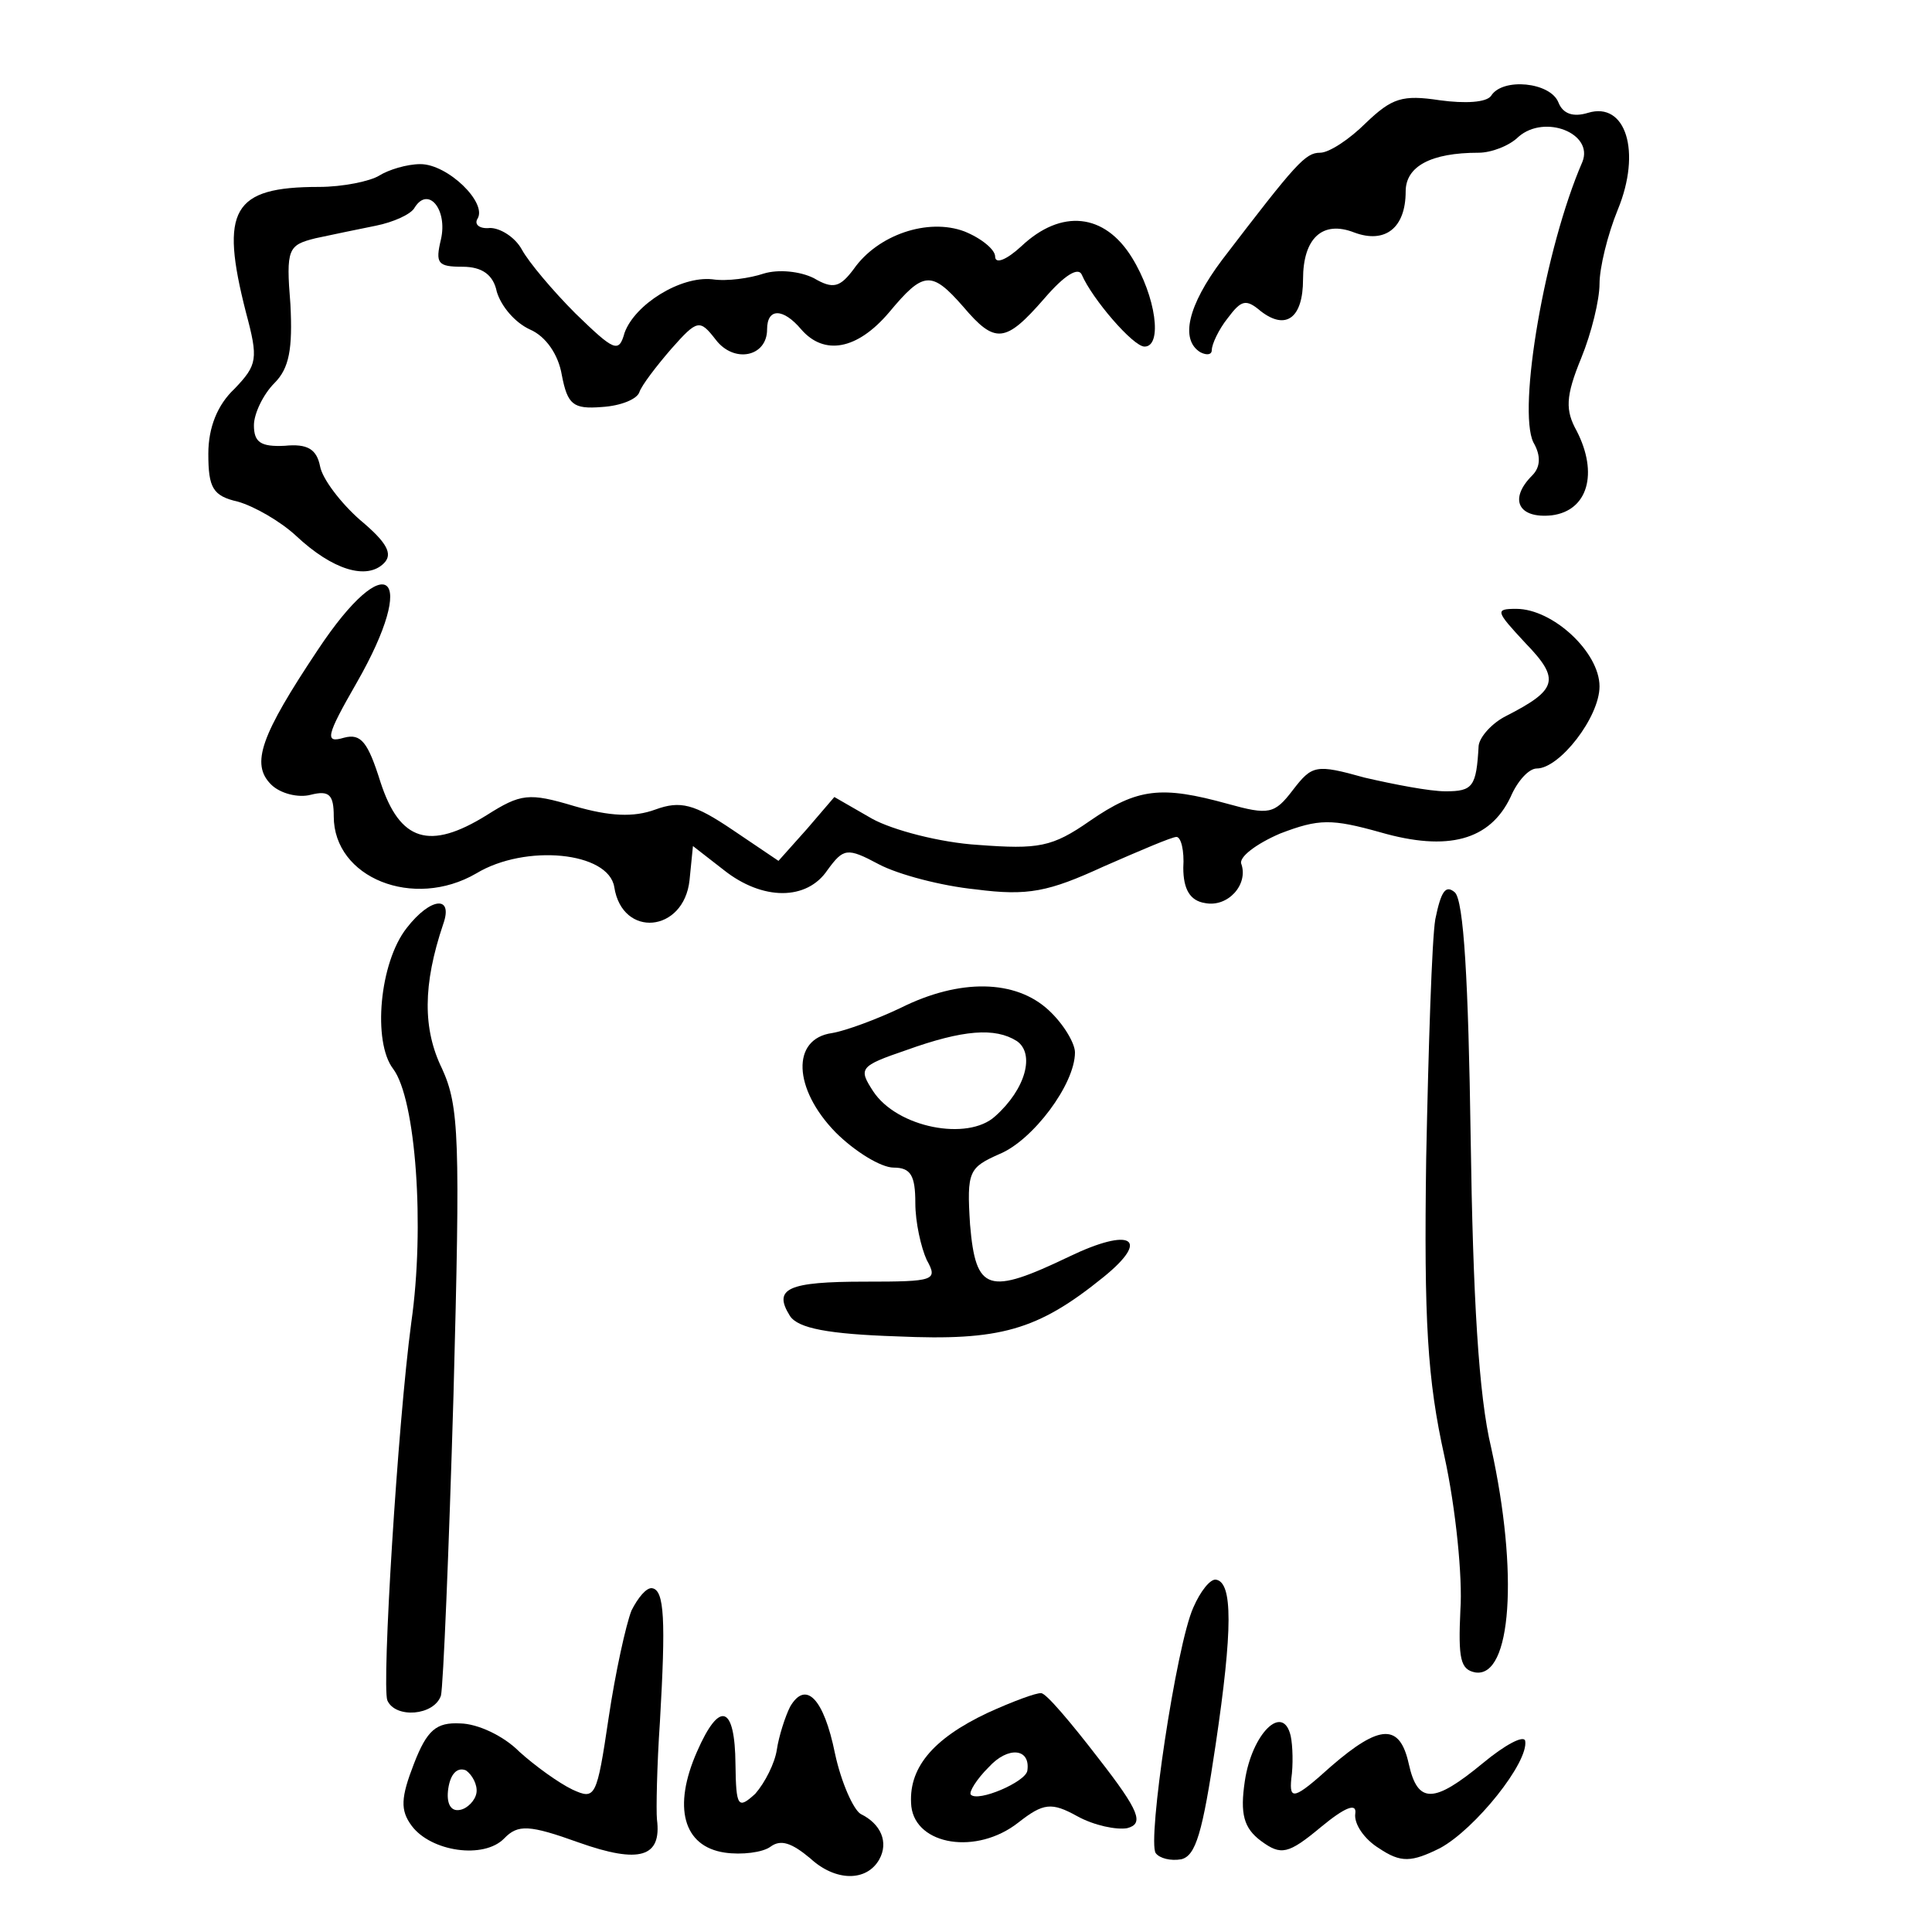
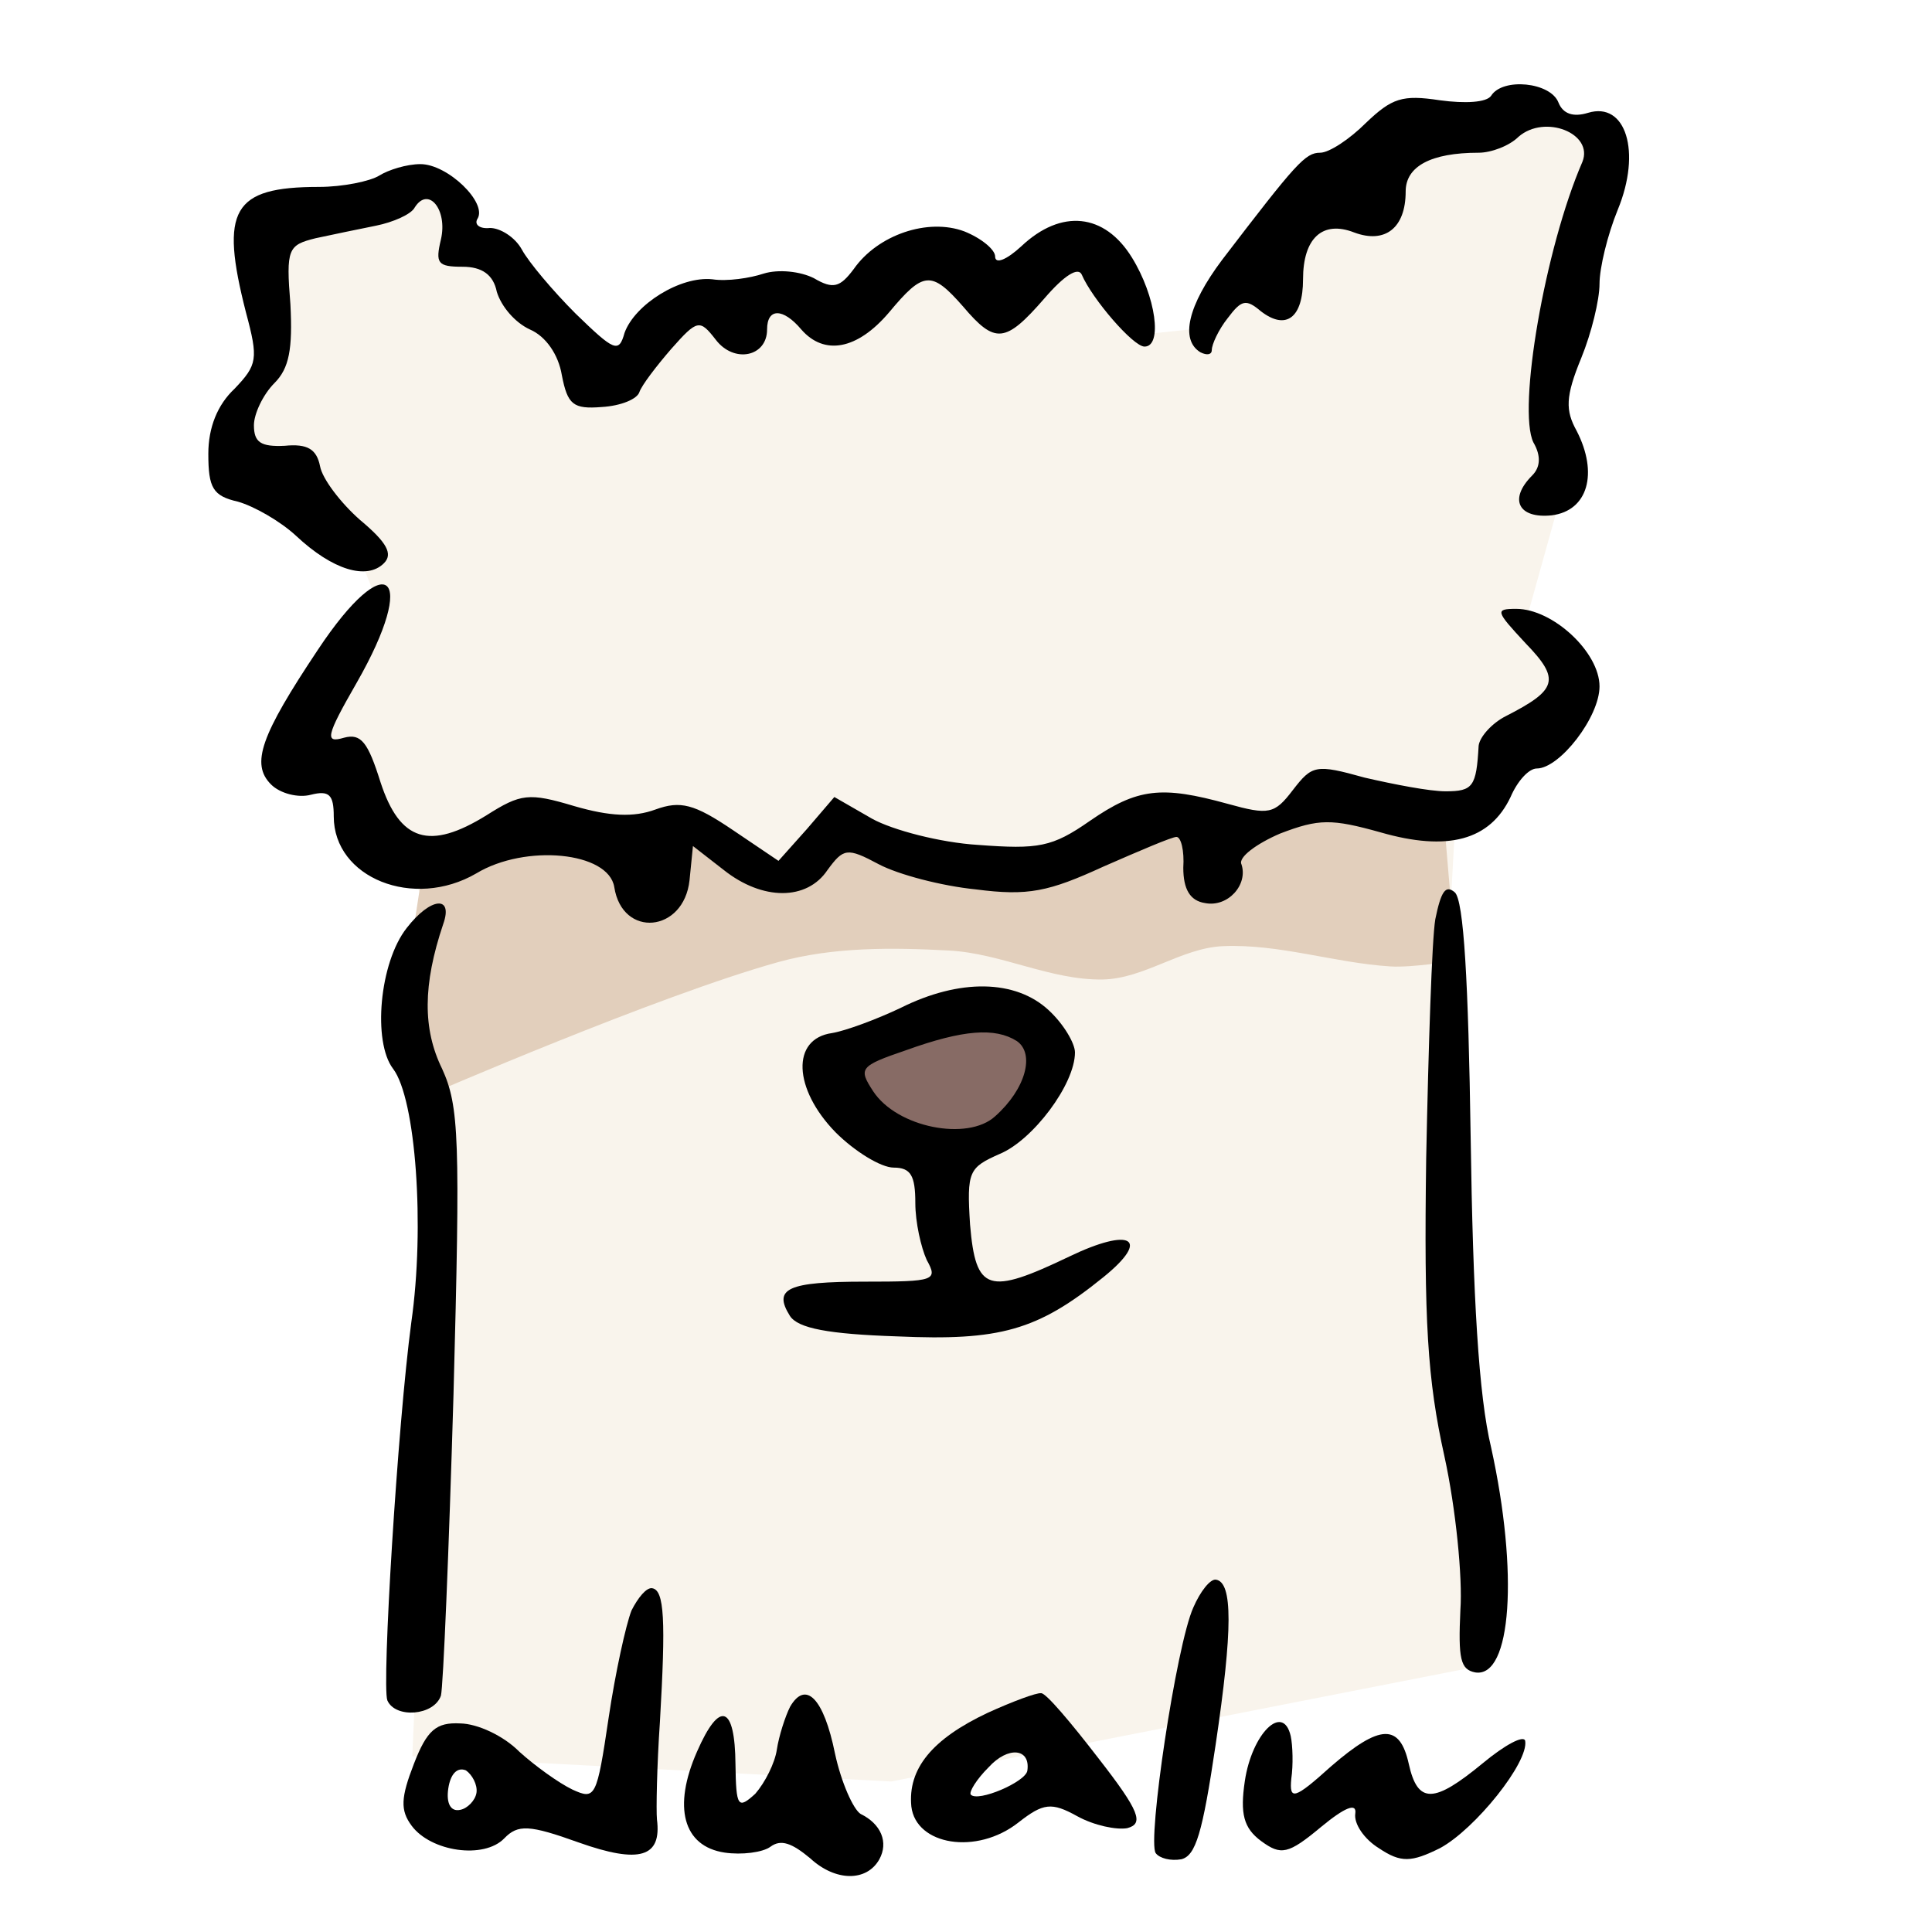
<svg xmlns="http://www.w3.org/2000/svg" version="1.1" width="100" height="100">
-   <g id="Layer1" name="Layer 1" opacity="1">
+   <g id="Layer1" name="Layer 2" opacity="1">
    <g id="Shape1">
-       <path id="shapePath1" d="M77.183,4.954 C76.947,5.308 75.826,5.367 74.528,5.19 C72.58,4.895 72.049,5.072 70.691,6.37 C69.865,7.196 68.802,7.905 68.33,7.905 C67.563,7.905 67.091,8.436 63.254,13.453 C61.483,15.814 61.07,17.584 62.133,18.234 C62.487,18.411 62.723,18.352 62.723,18.116 C62.723,17.821 63.077,17.053 63.549,16.463 C64.257,15.519 64.493,15.46 65.261,16.109 C66.559,17.112 67.445,16.463 67.445,14.456 C67.445,12.332 68.448,11.387 70.101,12.036 C71.694,12.627 72.757,11.8 72.757,9.912 C72.757,8.613 74.055,7.905 76.534,7.905 C77.183,7.905 78.128,7.551 78.6,7.078 C79.958,5.898 82.496,6.901 81.905,8.377 C79.958,12.863 78.541,21.185 79.367,22.897 C79.781,23.605 79.722,24.195 79.308,24.608 C78.069,25.848 78.6,26.851 80.312,26.674 C82.2,26.438 82.732,24.49 81.61,22.306 C81.02,21.244 81.02,20.536 81.846,18.529 C82.377,17.23 82.791,15.519 82.791,14.692 C82.791,13.866 83.204,12.154 83.735,10.856 C84.975,7.846 84.148,5.249 82.2,5.839 C81.433,6.075 80.902,5.898 80.666,5.308 C80.253,4.245 77.774,4.009 77.183,4.954 Z" style="stroke:none;fill-rule:nonzero;fill:#000000;fill-opacity:1;" />
+       <path id="shapePath1" d="M21.341,90.904 C21.341,90.904 22.767,58.756 22.767,58.756 C22.767,58.756 20.902,52.611 20.902,52.611 C20.902,52.611 21.78,46.248 21.78,46.248 C21.78,46.248 19.037,41.968 19.037,41.968 C19.037,41.968 14.867,39.555 14.977,39.555 C15.087,39.555 19.476,30.996 19.476,30.996 C19.476,30.996 18.049,27.485 18.049,27.485 C18.049,27.485 11.137,23.974 11.137,23.974 C11.137,23.974 14.274,17.528 14.274,17.528 C14.274,17.528 13.954,11.617 13.954,11.617 C13.954,11.617 22.477,9.463 22.477,9.463 C22.477,9.463 23.944,10.654 23.944,10.654 C23.944,10.654 23.485,13.129 23.485,13.129 C23.485,13.129 26.418,13.587 26.418,13.587 C26.418,13.587 31.78,19.086 31.78,19.086 C31.78,19.086 35.171,15.558 35.171,15.558 C35.171,15.558 41.311,15.283 41.311,15.283 C41.311,15.283 43.282,16.703 43.282,16.703 C43.282,16.703 47.956,13.221 47.956,13.221 C47.956,13.221 52.584,15.329 52.584,15.329 C52.584,15.329 56.492,12.551 56.492,12.551 C56.492,12.551 59.719,17.249 59.719,17.249 C59.719,17.249 62.423,16.964 62.423,16.964 C62.423,16.964 73.148,6.335 73.148,6.335 C73.148,6.335 76.142,6.785 76.142,6.785 C76.142,6.785 79.596,5.423 79.596,5.423 C79.596,5.423 83.584,7.369 83.584,7.369 C83.584,7.369 80.52,19.139 80.52,19.139 C80.52,19.139 80.86,25.413 80.86,25.413 C80.86,25.413 78.963,32.222 78.963,32.222 C78.963,32.222 81.444,35.773 81.444,35.773 C81.444,35.773 76.872,40.734 76.872,40.734 C76.872,40.734 75.316,42.68 75.316,42.68 C75.316,42.68 75.029,47.893 75.029,47.893 C75.029,47.893 75.619,72.522 75.619,72.522 C75.619,72.522 77.094,81.297 77.094,81.297 C77.094,81.297 76.578,86.238 76.578,86.238 C76.578,86.238 46.124,92.21 46.124,92.21 C46.124,92.21 21.341,90.904 21.341,90.904 Z" style="stroke:none;fill-rule:evenodd;fill:#f9f4ec;fill-opacity:1;" />
    </g>
    <g id="Shape2">
-       <path id="shapePath2" d="M19.636,9.085 C19.164,9.38 17.747,9.675 16.508,9.675 C12.022,9.675 11.373,10.856 12.73,16.168 C13.38,18.588 13.32,18.883 12.14,20.122 C11.255,20.949 10.783,22.129 10.783,23.487 C10.783,25.258 11.019,25.671 12.317,25.966 C13.143,26.202 14.501,26.969 15.327,27.736 C17.216,29.507 18.987,30.038 19.872,29.153 C20.344,28.681 20.049,28.091 18.633,26.91 C17.629,26.025 16.685,24.785 16.567,24.136 C16.39,23.251 15.918,22.956 14.737,23.074 C13.498,23.133 13.143,22.897 13.143,22.011 C13.143,21.421 13.616,20.418 14.206,19.827 C14.973,19.06 15.15,18.057 15.032,15.755 C14.796,12.863 14.914,12.686 16.331,12.332 C17.157,12.154 18.574,11.859 19.459,11.682 C20.344,11.505 21.289,11.092 21.466,10.738 C22.174,9.616 23.177,10.856 22.823,12.39 C22.528,13.63 22.646,13.807 23.945,13.807 C24.948,13.807 25.538,14.22 25.715,15.106 C25.951,15.873 26.66,16.699 27.427,17.053 C28.253,17.407 28.903,18.352 29.08,19.414 C29.375,20.949 29.67,21.185 31.145,21.067 C32.149,21.008 32.975,20.654 33.093,20.3 C33.211,19.945 33.979,18.942 34.746,18.057 C36.103,16.522 36.221,16.522 37.048,17.584 C37.992,18.824 39.704,18.47 39.704,17.053 C39.704,15.932 40.53,15.932 41.474,17.053 C42.655,18.411 44.367,18.116 46.019,16.168 C47.79,14.043 48.203,13.984 49.856,15.873 C51.508,17.821 52.04,17.762 54.046,15.46 C55.109,14.22 55.817,13.807 55.994,14.22 C56.525,15.46 58.65,17.939 59.24,17.939 C60.185,17.939 59.831,15.342 58.591,13.335 C57.175,11.033 54.932,10.797 52.866,12.745 C52.099,13.453 51.508,13.689 51.508,13.276 C51.508,12.922 50.8,12.332 49.915,11.977 C48.026,11.269 45.429,12.154 44.19,13.925 C43.481,14.87 43.127,14.988 42.124,14.397 C41.416,14.043 40.294,13.925 39.527,14.161 C38.819,14.397 37.638,14.574 36.871,14.456 C35.218,14.279 32.857,15.755 32.326,17.23 C32.031,18.293 31.795,18.175 29.788,16.227 C28.608,15.046 27.368,13.571 27.014,12.922 C26.66,12.272 25.892,11.8 25.361,11.8 C24.83,11.859 24.535,11.623 24.712,11.328 C25.243,10.502 23.177,8.495 21.761,8.495 C21.053,8.495 20.108,8.79 19.636,9.085 Z" style="stroke:none;fill-rule:nonzero;fill:#000000;fill-opacity:1;" />
+       <path id="shapePath2" d="M42.535,54.168 Z" style="stroke:none;fill-rule:evenodd;fill:#ebe6df;fill-opacity:1;" />
    </g>
    <g id="Shape3">
-       <path id="shapePath3" d="M16.449,33.639 C13.498,38.066 12.966,39.541 14.029,40.603 C14.501,41.076 15.445,41.312 16.095,41.135 C17.039,40.899 17.275,41.135 17.275,42.256 C17.275,45.443 21.407,47.096 24.653,45.207 C27.191,43.673 31.5,44.086 31.795,45.916 C32.208,48.572 35.395,48.276 35.69,45.561 L35.867,43.791 L37.461,45.03 C39.468,46.624 41.77,46.624 42.832,45.03 C43.658,43.909 43.836,43.85 45.488,44.735 C46.492,45.266 48.734,45.857 50.505,46.034 C53.22,46.388 54.282,46.152 57.116,44.853 C59.004,44.027 60.657,43.319 60.893,43.319 C61.129,43.319 61.306,44.027 61.247,44.912 C61.247,46.034 61.601,46.624 62.369,46.742 C63.549,46.978 64.612,45.798 64.257,44.735 C64.08,44.381 65.025,43.673 66.264,43.142 C68.271,42.374 68.92,42.374 71.458,43.083 C74.941,44.086 77.124,43.496 78.187,41.253 C78.541,40.426 79.131,39.777 79.544,39.777 C80.725,39.777 82.791,37.121 82.791,35.528 C82.791,33.757 80.371,31.514 78.482,31.514 C77.361,31.514 77.42,31.632 78.954,33.285 C80.784,35.173 80.607,35.705 77.951,37.062 C77.243,37.416 76.593,38.125 76.534,38.597 C76.416,40.722 76.239,40.958 74.823,40.958 C73.996,40.958 72.166,40.603 70.632,40.249 C68.094,39.541 67.917,39.6 66.913,40.899 C65.969,42.138 65.674,42.197 63.549,41.607 C60.126,40.663 58.886,40.781 56.407,42.492 C54.46,43.85 53.751,43.968 50.623,43.732 C48.675,43.614 46.196,42.964 45.134,42.374 L43.186,41.253 L41.77,42.905 L40.294,44.558 L37.933,42.964 C35.926,41.607 35.218,41.43 33.92,41.902 C32.798,42.315 31.559,42.256 29.729,41.725 C27.368,41.017 26.955,41.076 25.184,42.197 C22.233,44.027 20.698,43.555 19.695,40.486 C19.046,38.42 18.692,37.947 17.806,38.184 C16.803,38.479 16.862,38.125 18.456,35.35 C21.702,29.684 20.049,28.209 16.449,33.639 Z" style="stroke:none;fill-rule:nonzero;fill:#000000;fill-opacity:1;" />
+       <path id="shapePath3" d="M43.685,55.842 C43.685,53.918 46.127,52.358 49.139,52.358 C52.151,52.358 54.593,53.918 54.593,55.842 C54.593,57.767 52.151,59.327 49.139,59.327 C46.127,59.327 43.685,57.767 43.685,55.842 Z" style="stroke:none;fill-rule:evenodd;fill:#876b65;fill-opacity:1;" />
    </g>
    <g id="Shape4">
-       <path id="shapePath4" d="M74.291,47.58 C74.114,48.629 73.937,54.169 73.819,59.959 C73.701,68.395 73.878,71.39 74.764,75.383 C75.354,78.079 75.708,81.673 75.59,83.32 C75.472,85.866 75.59,86.415 76.357,86.564 C78.246,86.864 78.6,81.373 77.183,74.934 C76.534,72.239 76.239,67.147 76.121,58.861 C76.003,50.825 75.767,46.582 75.295,46.183 C74.823,45.783 74.587,46.133 74.291,47.58 Z" style="stroke:none;fill-rule:nonzero;fill:#000000;fill-opacity:1;" />
+       <path id="shapePath4" d="M22.145,56.693 C22.145,56.693 34.05,51.529 40.281,49.798 C43.127,49.008 46.174,49.041 49.124,49.199 C51.815,49.343 54.373,50.74 57.068,50.698 C59.219,50.664 61.139,49.071 63.288,48.974 C66.204,48.842 69.068,49.842 71.981,50.023 C73.107,50.093 75.353,49.724 75.353,49.724 C75.353,49.724 74.679,41.705 74.679,41.705 C74.679,41.705 68.834,41.03 68.834,41.03 C68.834,41.03 65.686,42.679 65.686,42.679 C65.686,42.679 59.166,42.005 59.166,42.005 C59.166,42.005 52.272,45.152 52.272,45.152 C52.272,45.152 43.428,42.679 43.428,42.679 C43.428,42.679 40.131,45.227 40.131,45.227 C40.131,45.227 36.759,43.728 36.759,43.728 C36.759,43.728 34.136,42.979 34.136,42.979 C34.136,42.979 26.342,42.604 26.342,42.604 C26.342,42.604 21.995,44.253 21.995,44.253 C21.995,44.253 21.396,48.15 21.396,48.15 C21.396,48.15 22.145,56.693 22.145,56.693 Z" style="stroke:none;fill-rule:evenodd;fill:#e2cfbc;fill-opacity:1;" />
    </g>
    <g id="Shape5">
-       <path id="shapePath5" d="M21.053,48.03 C19.636,49.827 19.282,53.92 20.344,55.317 C21.525,56.865 21.997,63.504 21.289,68.445 C20.58,73.736 19.754,87.263 20.049,88.012 C20.462,88.96 22.469,88.811 22.823,87.763 C22.941,87.313 23.236,80.275 23.473,72.189 C23.827,58.911 23.768,57.264 22.882,55.317 C21.879,53.271 21.879,50.975 22.941,47.83 C23.473,46.332 22.292,46.432 21.053,48.03 Z" style="stroke:none;fill-rule:nonzero;fill:#000000;fill-opacity:1;" />
+       <path id="shapePath5" d="M77.183,4.954 C76.947,5.308 75.826,5.367 74.528,5.19 C72.58,4.895 72.049,5.072 70.691,6.37 C69.865,7.196 68.802,7.905 68.33,7.905 C67.563,7.905 67.091,8.436 63.254,13.453 C61.483,15.814 61.07,17.584 62.133,18.234 C62.487,18.411 62.723,18.352 62.723,18.116 C62.723,17.821 63.077,17.053 63.549,16.463 C64.257,15.519 64.493,15.46 65.261,16.109 C66.559,17.112 67.445,16.463 67.445,14.456 C67.445,12.332 68.448,11.387 70.101,12.036 C71.694,12.627 72.757,11.8 72.757,9.912 C72.757,8.613 74.055,7.905 76.534,7.905 C77.183,7.905 78.128,7.551 78.6,7.078 C79.958,5.898 82.496,6.901 81.905,8.377 C79.958,12.863 78.541,21.185 79.367,22.897 C79.781,23.605 79.722,24.195 79.308,24.608 C78.069,25.848 78.6,26.851 80.312,26.674 C82.2,26.438 82.732,24.49 81.61,22.306 C81.02,21.244 81.02,20.536 81.846,18.529 C82.377,17.23 82.791,15.519 82.791,14.692 C82.791,13.866 83.204,12.154 83.735,10.856 C84.975,7.846 84.148,5.249 82.2,5.839 C81.433,6.075 80.902,5.898 80.666,5.308 C80.253,4.245 77.774,4.009 77.183,4.954 Z" style="stroke:none;fill-rule:evenodd;fill:#000000;fill-opacity:1;" />
    </g>
    <g id="Shape6">
-       <path id="shapePath6" d="M46.61,52.172 C45.37,52.762 43.776,53.352 43.068,53.471 C40.943,53.766 41.061,56.363 43.245,58.605 C44.249,59.609 45.606,60.435 46.255,60.435 C47.141,60.435 47.377,60.848 47.377,62.265 C47.377,63.268 47.672,64.567 47.967,65.216 C48.557,66.278 48.38,66.338 44.78,66.338 C40.766,66.338 39.999,66.692 40.884,68.108 C41.297,68.757 42.891,69.053 46.432,69.171 C51.745,69.407 53.692,68.876 57.116,66.102 C59.595,64.095 58.532,63.505 55.345,65.039 C51.154,67.046 50.505,66.869 50.21,63.386 C50.033,60.612 50.151,60.435 51.745,59.727 C53.456,59.019 55.64,56.127 55.64,54.474 C55.64,54.002 55.05,52.998 54.282,52.29 C52.571,50.697 49.679,50.637 46.61,52.172 M52.63,53.884 C53.574,54.533 53.102,56.363 51.508,57.779 C50.092,59.078 46.432,58.37 45.193,56.481 C44.426,55.3 44.485,55.182 46.905,54.356 C49.856,53.294 51.508,53.175 52.63,53.884 Z" style="stroke:none;fill-rule:nonzero;fill:#000000;fill-opacity:1;" />
+       <path id="shapePath6" d="M19.636,9.085 C19.164,9.38 17.747,9.675 16.508,9.675 C12.022,9.675 11.373,10.856 12.73,16.168 C13.38,18.588 13.32,18.883 12.14,20.122 C11.255,20.949 10.783,22.129 10.783,23.487 C10.783,25.258 11.019,25.671 12.317,25.966 C13.143,26.202 14.501,26.969 15.327,27.736 C17.216,29.507 18.987,30.038 19.872,29.153 C20.344,28.681 20.049,28.091 18.633,26.91 C17.629,26.025 16.685,24.785 16.567,24.136 C16.39,23.251 15.918,22.956 14.737,23.074 C13.498,23.133 13.143,22.897 13.143,22.011 C13.143,21.421 13.616,20.418 14.206,19.827 C14.973,19.06 15.15,18.057 15.032,15.755 C14.796,12.863 14.914,12.686 16.331,12.332 C17.157,12.154 18.574,11.859 19.459,11.682 C20.344,11.505 21.289,11.092 21.466,10.738 C22.174,9.616 23.177,10.856 22.823,12.39 C22.528,13.63 22.646,13.807 23.945,13.807 C24.948,13.807 25.538,14.22 25.715,15.106 C25.951,15.873 26.66,16.699 27.427,17.053 C28.253,17.407 28.903,18.352 29.08,19.414 C29.375,20.949 29.67,21.185 31.145,21.067 C32.149,21.008 32.975,20.654 33.093,20.3 C33.211,19.945 33.979,18.942 34.746,18.057 C36.103,16.522 36.221,16.522 37.048,17.584 C37.992,18.824 39.704,18.47 39.704,17.053 C39.704,15.932 40.53,15.932 41.474,17.053 C42.655,18.411 44.367,18.116 46.019,16.168 C47.79,14.043 48.203,13.984 49.856,15.873 C51.508,17.821 52.04,17.762 54.046,15.46 C55.109,14.22 55.817,13.807 55.994,14.22 C56.525,15.46 58.65,17.939 59.24,17.939 C60.185,17.939 59.831,15.342 58.591,13.335 C57.175,11.033 54.932,10.797 52.866,12.745 C52.099,13.453 51.508,13.689 51.508,13.276 C51.508,12.922 50.8,12.332 49.915,11.977 C48.026,11.269 45.429,12.154 44.19,13.925 C43.481,14.87 43.127,14.988 42.124,14.397 C41.416,14.043 40.294,13.925 39.527,14.161 C38.819,14.397 37.638,14.574 36.871,14.456 C35.218,14.279 32.857,15.755 32.326,17.23 C32.031,18.293 31.795,18.175 29.788,16.227 C28.608,15.046 27.368,13.571 27.014,12.922 C26.66,12.272 25.892,11.8 25.361,11.8 C24.83,11.859 24.535,11.623 24.712,11.328 C25.243,10.502 23.177,8.495 21.761,8.495 C21.053,8.495 20.108,8.79 19.636,9.085 Z" style="stroke:none;fill-rule:evenodd;fill:#000000;fill-opacity:1;" />
    </g>
    <g id="Shape7">
-       <path id="shapePath7" d="M61.768,83.2 C60.881,85.157 59.373,95.316 59.821,95.919 C60.02,96.188 60.595,96.333 61.146,96.235 C61.89,96.047 62.239,94.906 62.923,90.293 C63.807,84.338 63.812,81.893 62.936,81.763 C62.645,81.719 62.132,82.359 61.768,83.2 Z" style="stroke:none;fill-rule:nonzero;fill:#000000;fill-opacity:1;" />
+       <path id="shapePath7" d="M16.449,33.639 C13.498,38.066 12.966,39.541 14.029,40.603 C14.501,41.076 15.445,41.312 16.095,41.135 C17.039,40.899 17.275,41.135 17.275,42.256 C17.275,45.443 21.407,47.096 24.653,45.207 C27.191,43.673 31.5,44.086 31.795,45.916 C32.208,48.572 35.395,48.276 35.69,45.561 L35.867,43.791 L37.461,45.03 C39.468,46.624 41.77,46.624 42.832,45.03 C43.658,43.909 43.836,43.85 45.488,44.735 C46.492,45.266 48.734,45.857 50.505,46.034 C53.22,46.388 54.282,46.152 57.116,44.853 C59.004,44.027 60.657,43.319 60.893,43.319 C61.129,43.319 61.306,44.027 61.247,44.912 C61.247,46.034 61.601,46.624 62.369,46.742 C63.549,46.978 64.612,45.798 64.257,44.735 C64.08,44.381 65.025,43.673 66.264,43.142 C68.271,42.374 68.92,42.374 71.458,43.083 C74.941,44.086 77.124,43.496 78.187,41.253 C78.541,40.426 79.131,39.777 79.544,39.777 C80.725,39.777 82.791,37.121 82.791,35.528 C82.791,33.757 80.371,31.514 78.482,31.514 C77.361,31.514 77.42,31.632 78.954,33.285 C80.784,35.173 80.607,35.705 77.951,37.062 C77.243,37.416 76.593,38.125 76.534,38.597 C76.416,40.722 76.239,40.958 74.823,40.958 C73.996,40.958 72.166,40.603 70.632,40.249 C68.094,39.541 67.917,39.6 66.913,40.899 C65.969,42.138 65.674,42.197 63.549,41.607 C60.126,40.663 58.886,40.781 56.407,42.492 C54.46,43.85 53.751,43.968 50.623,43.732 C48.675,43.614 46.196,42.964 45.134,42.374 L43.186,41.253 L41.77,42.905 L40.294,44.558 L37.933,42.964 C35.926,41.607 35.218,41.43 33.92,41.902 C32.798,42.315 31.559,42.256 29.729,41.725 C27.368,41.017 26.955,41.076 25.184,42.197 C22.233,44.027 20.698,43.555 19.695,40.486 C19.046,38.42 18.692,37.947 17.806,38.184 C16.803,38.479 16.862,38.125 18.456,35.35 C21.702,29.684 20.049,28.209 16.449,33.639 Z" style="stroke:none;fill-rule:evenodd;fill:#000000;fill-opacity:1;" />
    </g>
    <g id="Shape8">
-       <path id="shapePath8" d="M32.686,83.359 C32.398,84.092 31.85,86.577 31.503,88.912 C30.888,93.057 30.813,93.165 29.639,92.633 C28.914,92.287 27.675,91.387 26.886,90.673 C26.056,89.834 24.715,89.218 23.822,89.204 C22.579,89.139 22.101,89.546 21.424,91.295 C20.746,93.044 20.709,93.695 21.306,94.499 C22.3,95.84 25.044,96.248 26.102,95.152 C26.807,94.421 27.4,94.449 29.949,95.365 C33.123,96.492 34.252,96.123 34.004,94.176 C33.957,93.692 34.003,91.371 34.157,89.127 C34.461,83.862 34.394,82.3 33.752,82.205 C33.46,82.162 33.023,82.693 32.686,83.359 M24.663,92.79 C24.602,93.198 24.182,93.614 23.815,93.678 C23.322,93.784 23.09,93.332 23.203,92.573 C23.316,91.814 23.668,91.449 24.118,91.635 C24.442,91.862 24.723,92.381 24.663,92.79 Z" style="stroke:none;fill-rule:nonzero;fill:#000000;fill-opacity:1;" />
+       <path id="shapePath8" d="M74.291,47.58 C74.114,48.629 73.937,54.169 73.819,59.959 C73.701,68.395 73.878,71.39 74.764,75.383 C75.354,78.079 75.708,81.673 75.59,83.32 C75.472,85.866 75.59,86.415 76.357,86.564 C78.246,86.864 78.6,81.373 77.183,74.934 C76.534,72.239 76.239,67.147 76.121,58.861 C76.003,50.825 75.767,46.582 75.295,46.183 C74.823,45.783 74.587,46.133 74.291,47.58 Z" style="stroke:none;fill-rule:evenodd;fill:#000000;fill-opacity:1;" />
    </g>
    <g id="Shape9">
-       <path id="shapePath9" d="M76.741,91.27 C74.226,93.343 73.382,93.397 72.918,91.299 C72.454,89.202 71.435,89.23 68.902,91.42 C66.973,93.162 66.731,93.186 66.837,92.068 C66.941,91.367 66.913,90.349 66.807,89.856 C66.408,88.126 64.796,89.736 64.432,92.188 C64.181,93.881 64.369,94.625 65.283,95.298 C66.306,96.046 66.674,95.982 68.376,94.564 C69.6,93.552 70.236,93.288 70.149,93.872 C70.071,94.397 70.609,95.194 71.375,95.665 C72.514,96.431 73.057,96.392 74.539,95.657 C76.355,94.674 79.137,91.208 78.943,90.105 C78.869,89.796 77.898,90.308 76.741,91.27 Z" style="stroke:none;fill-rule:nonzero;fill:#000000;fill-opacity:1;" />
+       <path id="shapePath9" d="M21.053,48.03 C19.636,49.827 19.282,53.92 20.344,55.317 C21.525,56.865 21.997,63.504 21.289,68.445 C20.58,73.736 19.754,87.263 20.049,88.012 C20.462,88.96 22.469,88.811 22.823,87.763 C22.941,87.313 23.236,80.275 23.473,72.189 C23.827,58.911 23.768,57.264 22.882,55.317 C21.879,53.271 21.879,50.975 22.941,47.83 C23.473,46.332 22.292,46.432 21.053,48.03 Z" style="stroke:none;fill-rule:evenodd;fill:#000000;fill-opacity:1;" />
    </g>
    <g id="Shape10">
-       <path id="shapePath10" d="M51.112,88.66 C48.225,90.022 46.981,91.567 47.171,93.505 C47.411,95.51 50.555,96.036 52.718,94.328 C54,93.325 54.426,93.269 55.75,94.002 C56.632,94.491 57.791,94.723 58.342,94.626 C59.212,94.397 59.006,93.77 56.851,91.003 C55.45,89.184 54.132,87.616 53.889,87.64 C53.656,87.605 52.393,88.074 51.112,88.66 M53.175,91.651 C53.088,92.235 50.603,93.298 50.246,92.887 C50.147,92.753 50.543,92.096 51.172,91.473 C52.172,90.369 53.348,90.484 53.175,91.651 Z" style="stroke:none;fill-rule:nonzero;fill:#000000;fill-opacity:1;" />
+       <path id="shapePath10" d="M46.61,52.172 C45.37,52.762 43.776,53.352 43.068,53.471 C40.943,53.766 41.061,56.363 43.245,58.605 C44.249,59.609 45.606,60.435 46.255,60.435 C47.141,60.435 47.377,60.848 47.377,62.265 C47.377,63.268 47.672,64.567 47.967,65.216 C48.557,66.278 48.38,66.338 44.78,66.338 C40.766,66.338 39.999,66.692 40.884,68.108 C41.297,68.757 42.891,69.053 46.432,69.171 C51.745,69.407 53.692,68.876 57.116,66.102 C59.595,64.095 58.532,63.505 55.345,65.039 C51.154,67.046 50.505,66.869 50.21,63.386 C50.033,60.612 50.151,60.435 51.745,59.727 C53.456,59.019 55.64,56.127 55.64,54.474 C55.64,54.002 55.05,52.998 54.282,52.29 C52.571,50.697 49.679,50.637 46.61,52.172 M52.63,53.884 C53.574,54.533 53.102,56.363 51.508,57.779 C50.092,59.078 46.432,58.37 45.193,56.481 C44.426,55.3 44.485,55.182 46.905,54.356 C49.856,53.294 51.508,53.175 52.63,53.884 Z" style="stroke:none;fill-rule:evenodd;fill:#000000;fill-opacity:1;" />
    </g>
    <g id="Shape11">
-       <path id="shapePath11" d="M40.897,88.337 C40.644,88.837 40.313,89.862 40.209,90.562 C40.105,91.263 39.599,92.262 39.095,92.843 C38.197,93.665 38.098,93.531 38.068,91.319 C38.043,88.272 37.252,87.975 36.077,90.665 C34.817,93.521 35.349,95.569 37.509,95.89 C38.385,96.02 39.479,95.884 39.881,95.585 C40.418,95.188 40.984,95.391 41.94,96.189 C43.252,97.398 44.863,97.399 45.512,96.242 C46.001,95.36 45.605,94.406 44.548,93.891 C44.166,93.656 43.539,92.25 43.221,90.771 C42.636,87.879 41.698,86.964 40.897,88.337 Z" style="stroke:none;fill-rule:nonzero;fill:#000000;fill-opacity:1;" />
+       <path id="shapePath11" d="M61.768,83.2 C60.881,85.157 59.373,95.316 59.821,95.919 C60.02,96.188 60.595,96.333 61.146,96.235 C61.89,96.047 62.239,94.906 62.923,90.293 C63.807,84.338 63.812,81.893 62.936,81.763 C62.645,81.719 62.132,82.359 61.768,83.2 Z" style="stroke:none;fill-rule:evenodd;fill:#000000;fill-opacity:1;" />
+     </g>
+     <g id="Shape12">
+       <path id="shapePath12" d="M32.686,83.359 C32.398,84.092 31.85,86.577 31.503,88.912 C30.888,93.057 30.813,93.165 29.639,92.633 C28.914,92.287 27.675,91.387 26.886,90.673 C26.056,89.834 24.715,89.218 23.822,89.204 C22.579,89.139 22.101,89.546 21.424,91.295 C20.746,93.044 20.709,93.695 21.306,94.499 C22.3,95.84 25.044,96.248 26.102,95.152 C26.807,94.421 27.4,94.449 29.949,95.365 C33.123,96.492 34.252,96.123 34.004,94.176 C33.957,93.692 34.003,91.371 34.157,89.127 C34.461,83.862 34.394,82.3 33.752,82.205 C33.46,82.162 33.023,82.693 32.686,83.359 M24.663,92.79 C24.602,93.198 24.182,93.614 23.815,93.678 C23.322,93.784 23.09,93.332 23.203,92.573 C23.316,91.814 23.668,91.449 24.118,91.635 C24.442,91.862 24.723,92.381 24.663,92.79 Z" style="stroke:none;fill-rule:evenodd;fill:#000000;fill-opacity:1;" />
+     </g>
+     <g id="Shape13">
+       <path id="shapePath13" d="M76.741,91.27 C74.226,93.343 73.382,93.397 72.918,91.299 C72.454,89.202 71.435,89.23 68.902,91.42 C66.973,93.162 66.731,93.186 66.837,92.068 C66.941,91.367 66.913,90.349 66.807,89.856 C66.408,88.126 64.796,89.736 64.432,92.188 C64.181,93.881 64.369,94.625 65.283,95.298 C66.306,96.046 66.674,95.982 68.376,94.564 C69.6,93.552 70.236,93.288 70.149,93.872 C70.071,94.397 70.609,95.194 71.375,95.665 C72.514,96.431 73.057,96.392 74.539,95.657 C76.355,94.674 79.137,91.208 78.943,90.105 C78.869,89.796 77.898,90.308 76.741,91.27 Z" style="stroke:none;fill-rule:evenodd;fill:#000000;fill-opacity:1;" />
+     </g>
+     <g id="Shape14">
+       <path id="shapePath14" d="M51.112,88.66 C48.225,90.022 46.981,91.567 47.171,93.505 C47.411,95.51 50.555,96.036 52.718,94.328 C54,93.325 54.426,93.269 55.75,94.002 C56.632,94.491 57.791,94.723 58.342,94.626 C59.212,94.397 59.006,93.77 56.851,91.003 C55.45,89.184 54.132,87.616 53.889,87.64 C53.656,87.605 52.393,88.074 51.112,88.66 M53.175,91.651 C53.088,92.235 50.603,93.298 50.246,92.887 C50.147,92.753 50.543,92.096 51.172,91.473 C52.172,90.369 53.348,90.484 53.175,91.651 Z" style="stroke:none;fill-rule:evenodd;fill:#000000;fill-opacity:1;" />
+     </g>
+     <g id="Shape15">
+       <path id="shapePath15" d="M40.897,88.337 C40.644,88.837 40.313,89.862 40.209,90.562 C40.105,91.263 39.599,92.262 39.095,92.843 C38.197,93.665 38.098,93.531 38.068,91.319 C38.043,88.272 37.252,87.975 36.077,90.665 C34.817,93.521 35.349,95.569 37.509,95.89 C38.385,96.02 39.479,95.884 39.881,95.585 C40.418,95.188 40.984,95.391 41.94,96.189 C43.252,97.398 44.863,97.399 45.512,96.242 C46.001,95.36 45.605,94.406 44.548,93.891 C44.166,93.656 43.539,92.25 43.221,90.771 C42.636,87.879 41.698,86.964 40.897,88.337 Z" style="stroke:none;fill-rule:evenodd;fill:#000000;fill-opacity:1;" />
    </g>
  </g>
</svg>
